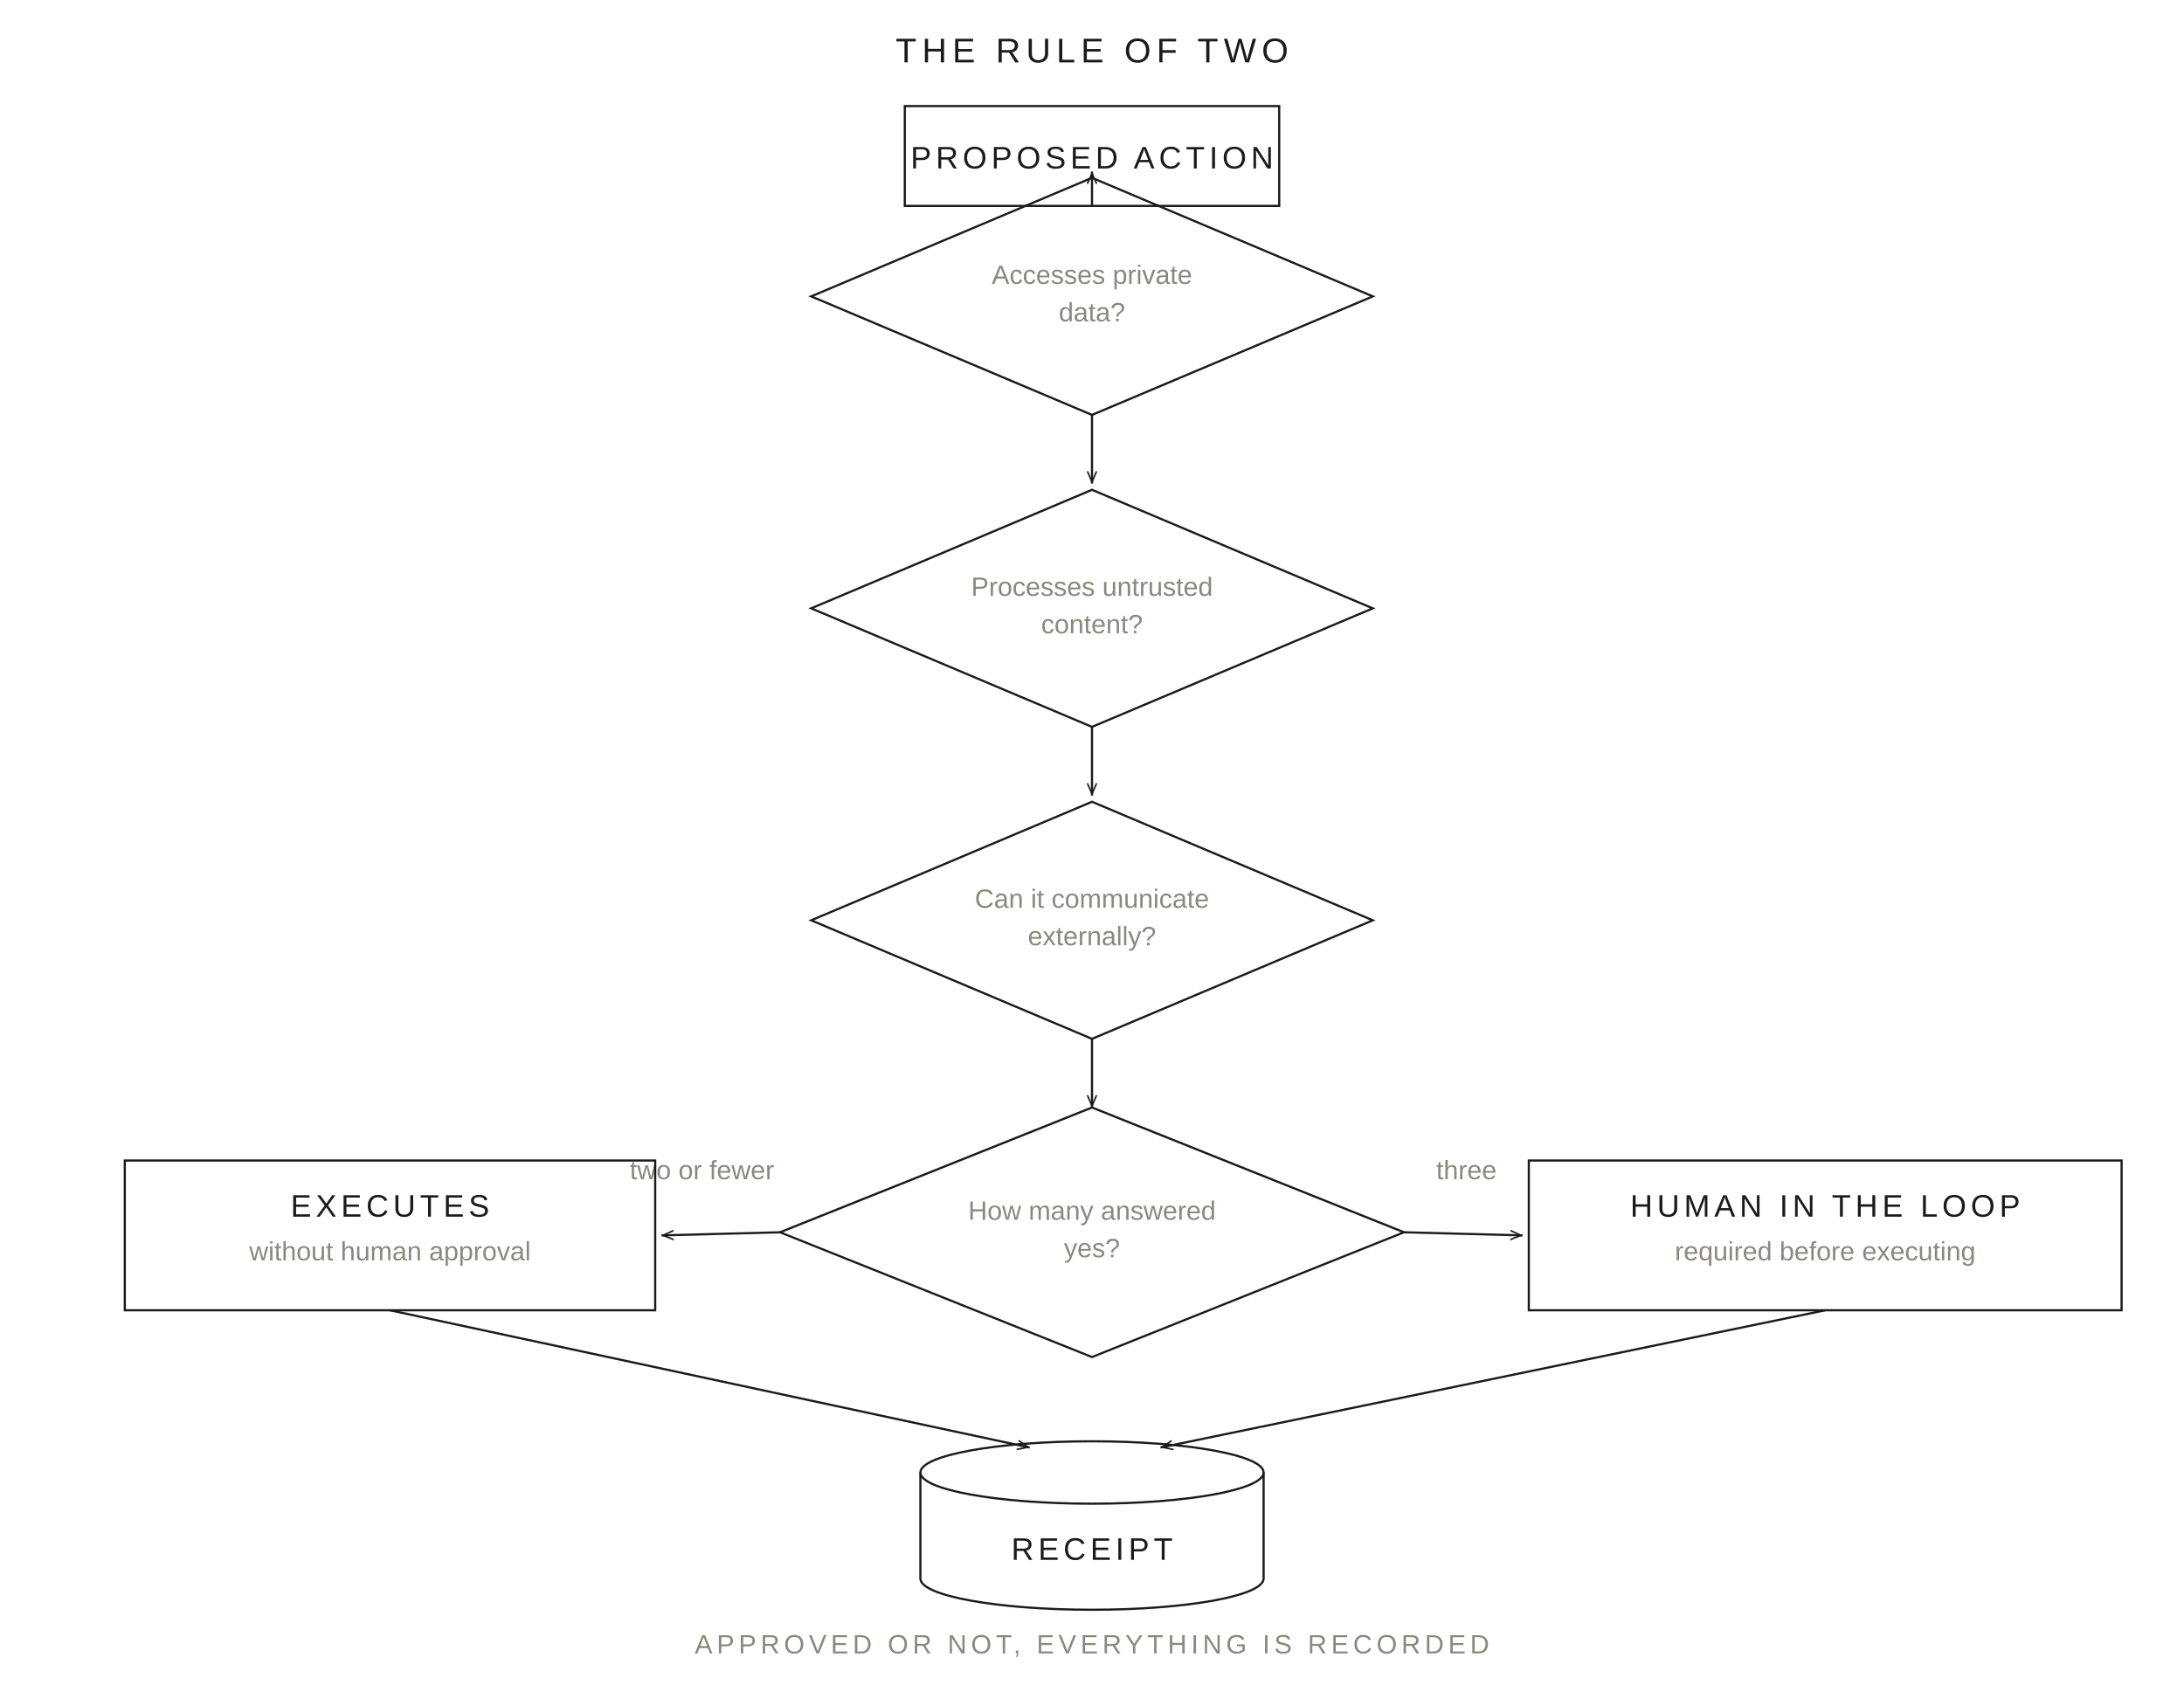
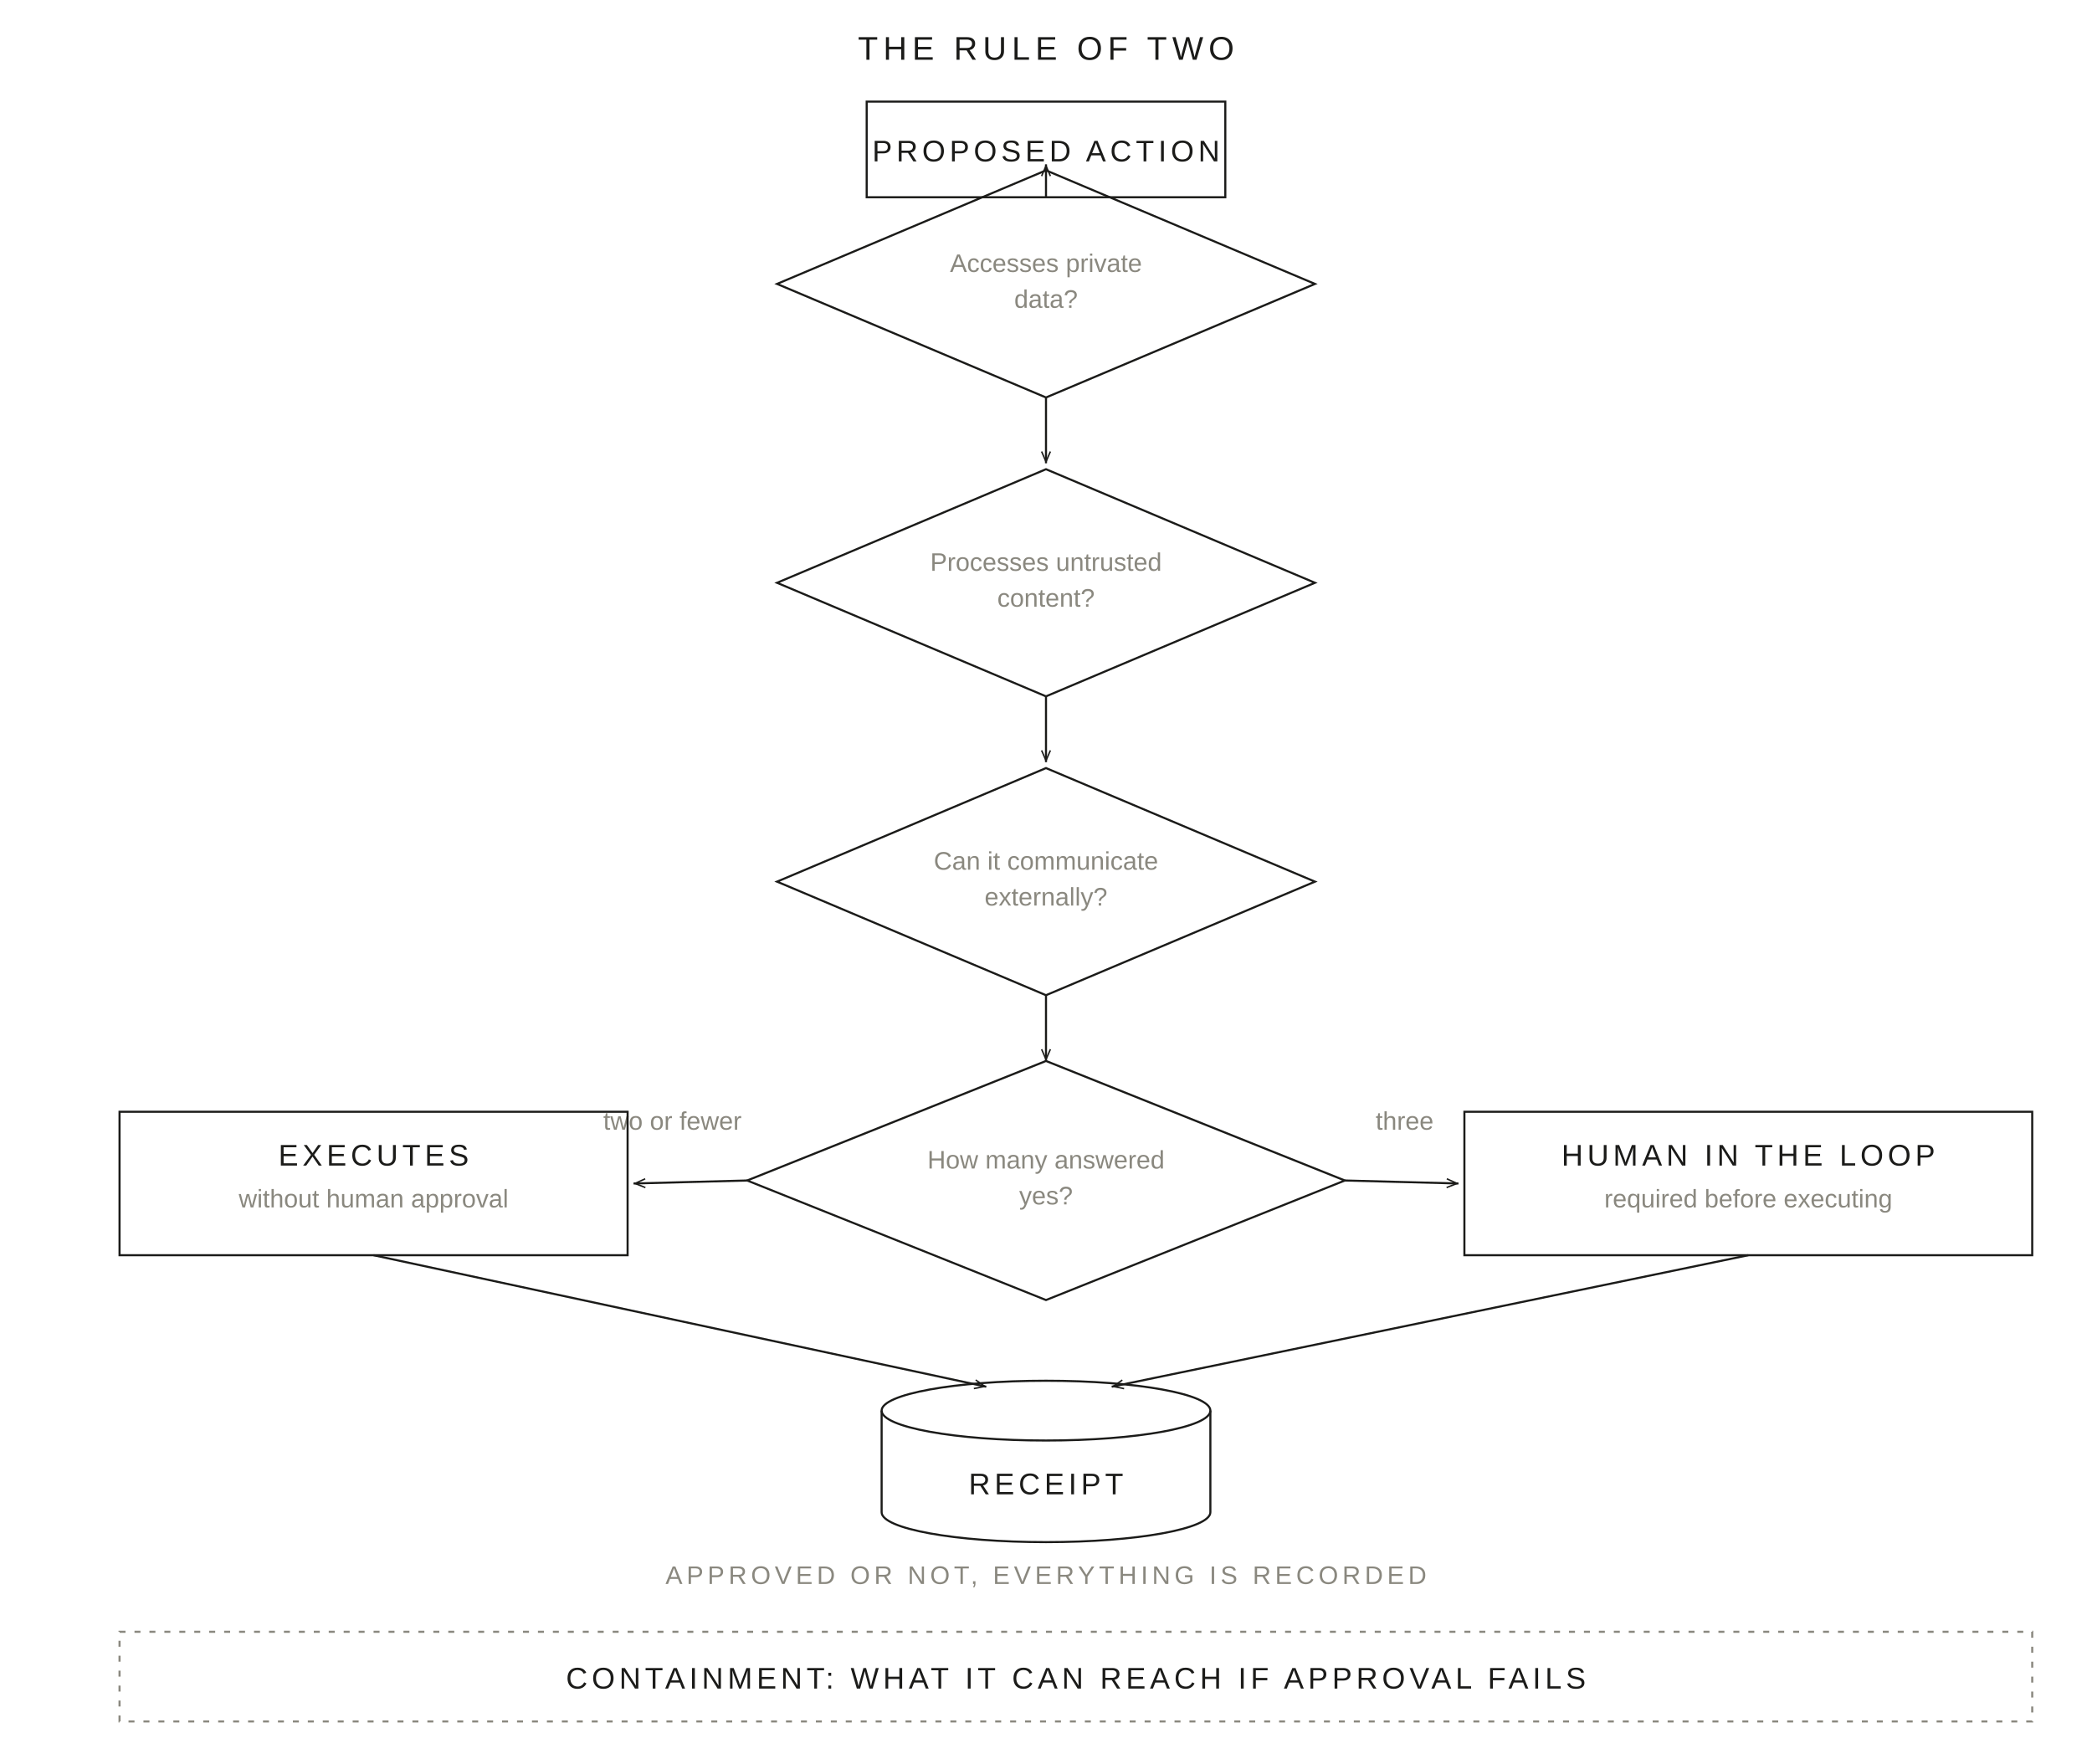
- <svg xmlns="http://www.w3.org/2000/svg" viewBox="0 0 700 540" role="img" aria-label="The rule of two: three questions, a count, a decision, everything ends in a receipt">
+ <svg xmlns="http://www.w3.org/2000/svg" viewBox="0 0 700 590" role="img" aria-label="The rule of two: three questions, a count, a decision, everything ends in a receipt">
  <style>
text{font-family:"Aptos","Segoe UI",Arial,sans-serif}
.svg-cap{font-size:8.5px;letter-spacing:.16em;fill:#8a887f}
.svg-lbl{font-size:10px;letter-spacing:.14em;fill:#1b1b19}
.svg-sub{font-size:8.5px;fill:#8a887f}
.svg-ttl{font-size:11px;letter-spacing:.16em;fill:#1b1b19}
</style>
  <defs>
    <marker id="d4-arrow" viewBox="0 0 10 10" refX="9" refY="5" markerWidth="7" markerHeight="7" orient="auto">
      <path d="M1 2 L8 5 L1 8" fill="none" stroke="#1b1b19" stroke-width="1" />
    </marker>
  </defs>
  <text class="svg-ttl" x="350" y="20" text-anchor="middle">THE RULE OF TWO</text>
  <rect x="290" y="34" width="120" height="32" fill="none" stroke="#1b1b19" stroke-width=".7" />
  <text class="svg-lbl" x="350" y="54" text-anchor="middle">PROPOSED ACTION</text>
  <polygon points="260,95 350,57 440,95 350,133" fill="none" stroke="#1b1b19" stroke-width=".7" />
  <text class="svg-sub" x="350" y="91" text-anchor="middle">Accesses private</text>
  <text class="svg-sub" x="350" y="103" text-anchor="middle">data?</text>
  <line x1="350" y1="66" x2="350" y2="55" stroke="#1b1b19" stroke-width=".7" marker-end="url(#d4-arrow)" />
  <line x1="350" y1="133" x2="350" y2="155" stroke="#1b1b19" stroke-width=".7" marker-end="url(#d4-arrow)" />
  <polygon points="260,195 350,157 440,195 350,233" fill="none" stroke="#1b1b19" stroke-width=".7" />
  <text class="svg-sub" x="350" y="191" text-anchor="middle">Processes untrusted</text>
  <text class="svg-sub" x="350" y="203" text-anchor="middle">content?</text>
  <line x1="350" y1="233" x2="350" y2="255" stroke="#1b1b19" stroke-width=".7" marker-end="url(#d4-arrow)" />
  <polygon points="260,295 350,257 440,295 350,333" fill="none" stroke="#1b1b19" stroke-width=".7" />
  <text class="svg-sub" x="350" y="291" text-anchor="middle">Can it communicate</text>
  <text class="svg-sub" x="350" y="303" text-anchor="middle">externally?</text>
  <line x1="350" y1="333" x2="350" y2="355" stroke="#1b1b19" stroke-width=".7" marker-end="url(#d4-arrow)" />
  <polygon points="250,395 350,355 450,395 350,435" fill="none" stroke="#1b1b19" stroke-width=".7" />
  <text class="svg-sub" x="350" y="391" text-anchor="middle">How many answered</text>
  <text class="svg-sub" x="350" y="403" text-anchor="middle">yes?</text>
  <line x1="250" y1="395" x2="212" y2="396" stroke="#1b1b19" stroke-width=".7" marker-end="url(#d4-arrow)" />
  <text class="svg-sub" x="225" y="378" text-anchor="middle">two or fewer</text>
  <rect x="40" y="372" width="170" height="48" fill="none" stroke="#1b1b19" stroke-width=".7" />
  <text class="svg-lbl" x="125" y="390" text-anchor="middle">EXECUTES</text>
  <text class="svg-sub" x="125" y="404" text-anchor="middle">without human approval</text>
  <line x1="450" y1="395" x2="488" y2="396" stroke="#1b1b19" stroke-width=".7" marker-end="url(#d4-arrow)" />
  <text class="svg-sub" x="470" y="378" text-anchor="middle">three</text>
  <rect x="490" y="372" width="190" height="48" fill="none" stroke="#1b1b19" stroke-width=".7" />
  <text class="svg-lbl" x="585" y="390" text-anchor="middle">HUMAN IN THE LOOP</text>
  <text class="svg-sub" x="585" y="404" text-anchor="middle">required before executing</text>
  <line x1="125" y1="420" x2="330" y2="464" stroke="#1b1b19" stroke-width=".7" marker-end="url(#d4-arrow)" />
  <line x1="585" y1="420" x2="372" y2="464" stroke="#1b1b19" stroke-width=".7" marker-end="url(#d4-arrow)" />
  <path d="M295,472 a55,10 0 0 1 110,0 v34 a55,10 0 0 1 -110,0 z" fill="none" stroke="#1b1b19" stroke-width=".7" />
  <path d="M295,472 a55,10 0 0 0 110,0" fill="none" stroke="#1b1b19" stroke-width=".7" />
  <text class="svg-lbl" x="350" y="500" text-anchor="middle">RECEIPT</text>
  <text class="svg-cap" x="350" y="530" text-anchor="middle">APPROVED OR NOT, EVERYTHING IS RECORDED</text>
+   <rect x="40" y="546" width="640" height="30" fill="none" stroke="#8a887f" stroke-width=".7" stroke-dasharray="2,3" />
+   <text class="svg-lbl" x="360" y="565" text-anchor="middle">CONTAINMENT: WHAT IT CAN REACH IF APPROVAL FAILS</text>
</svg>
